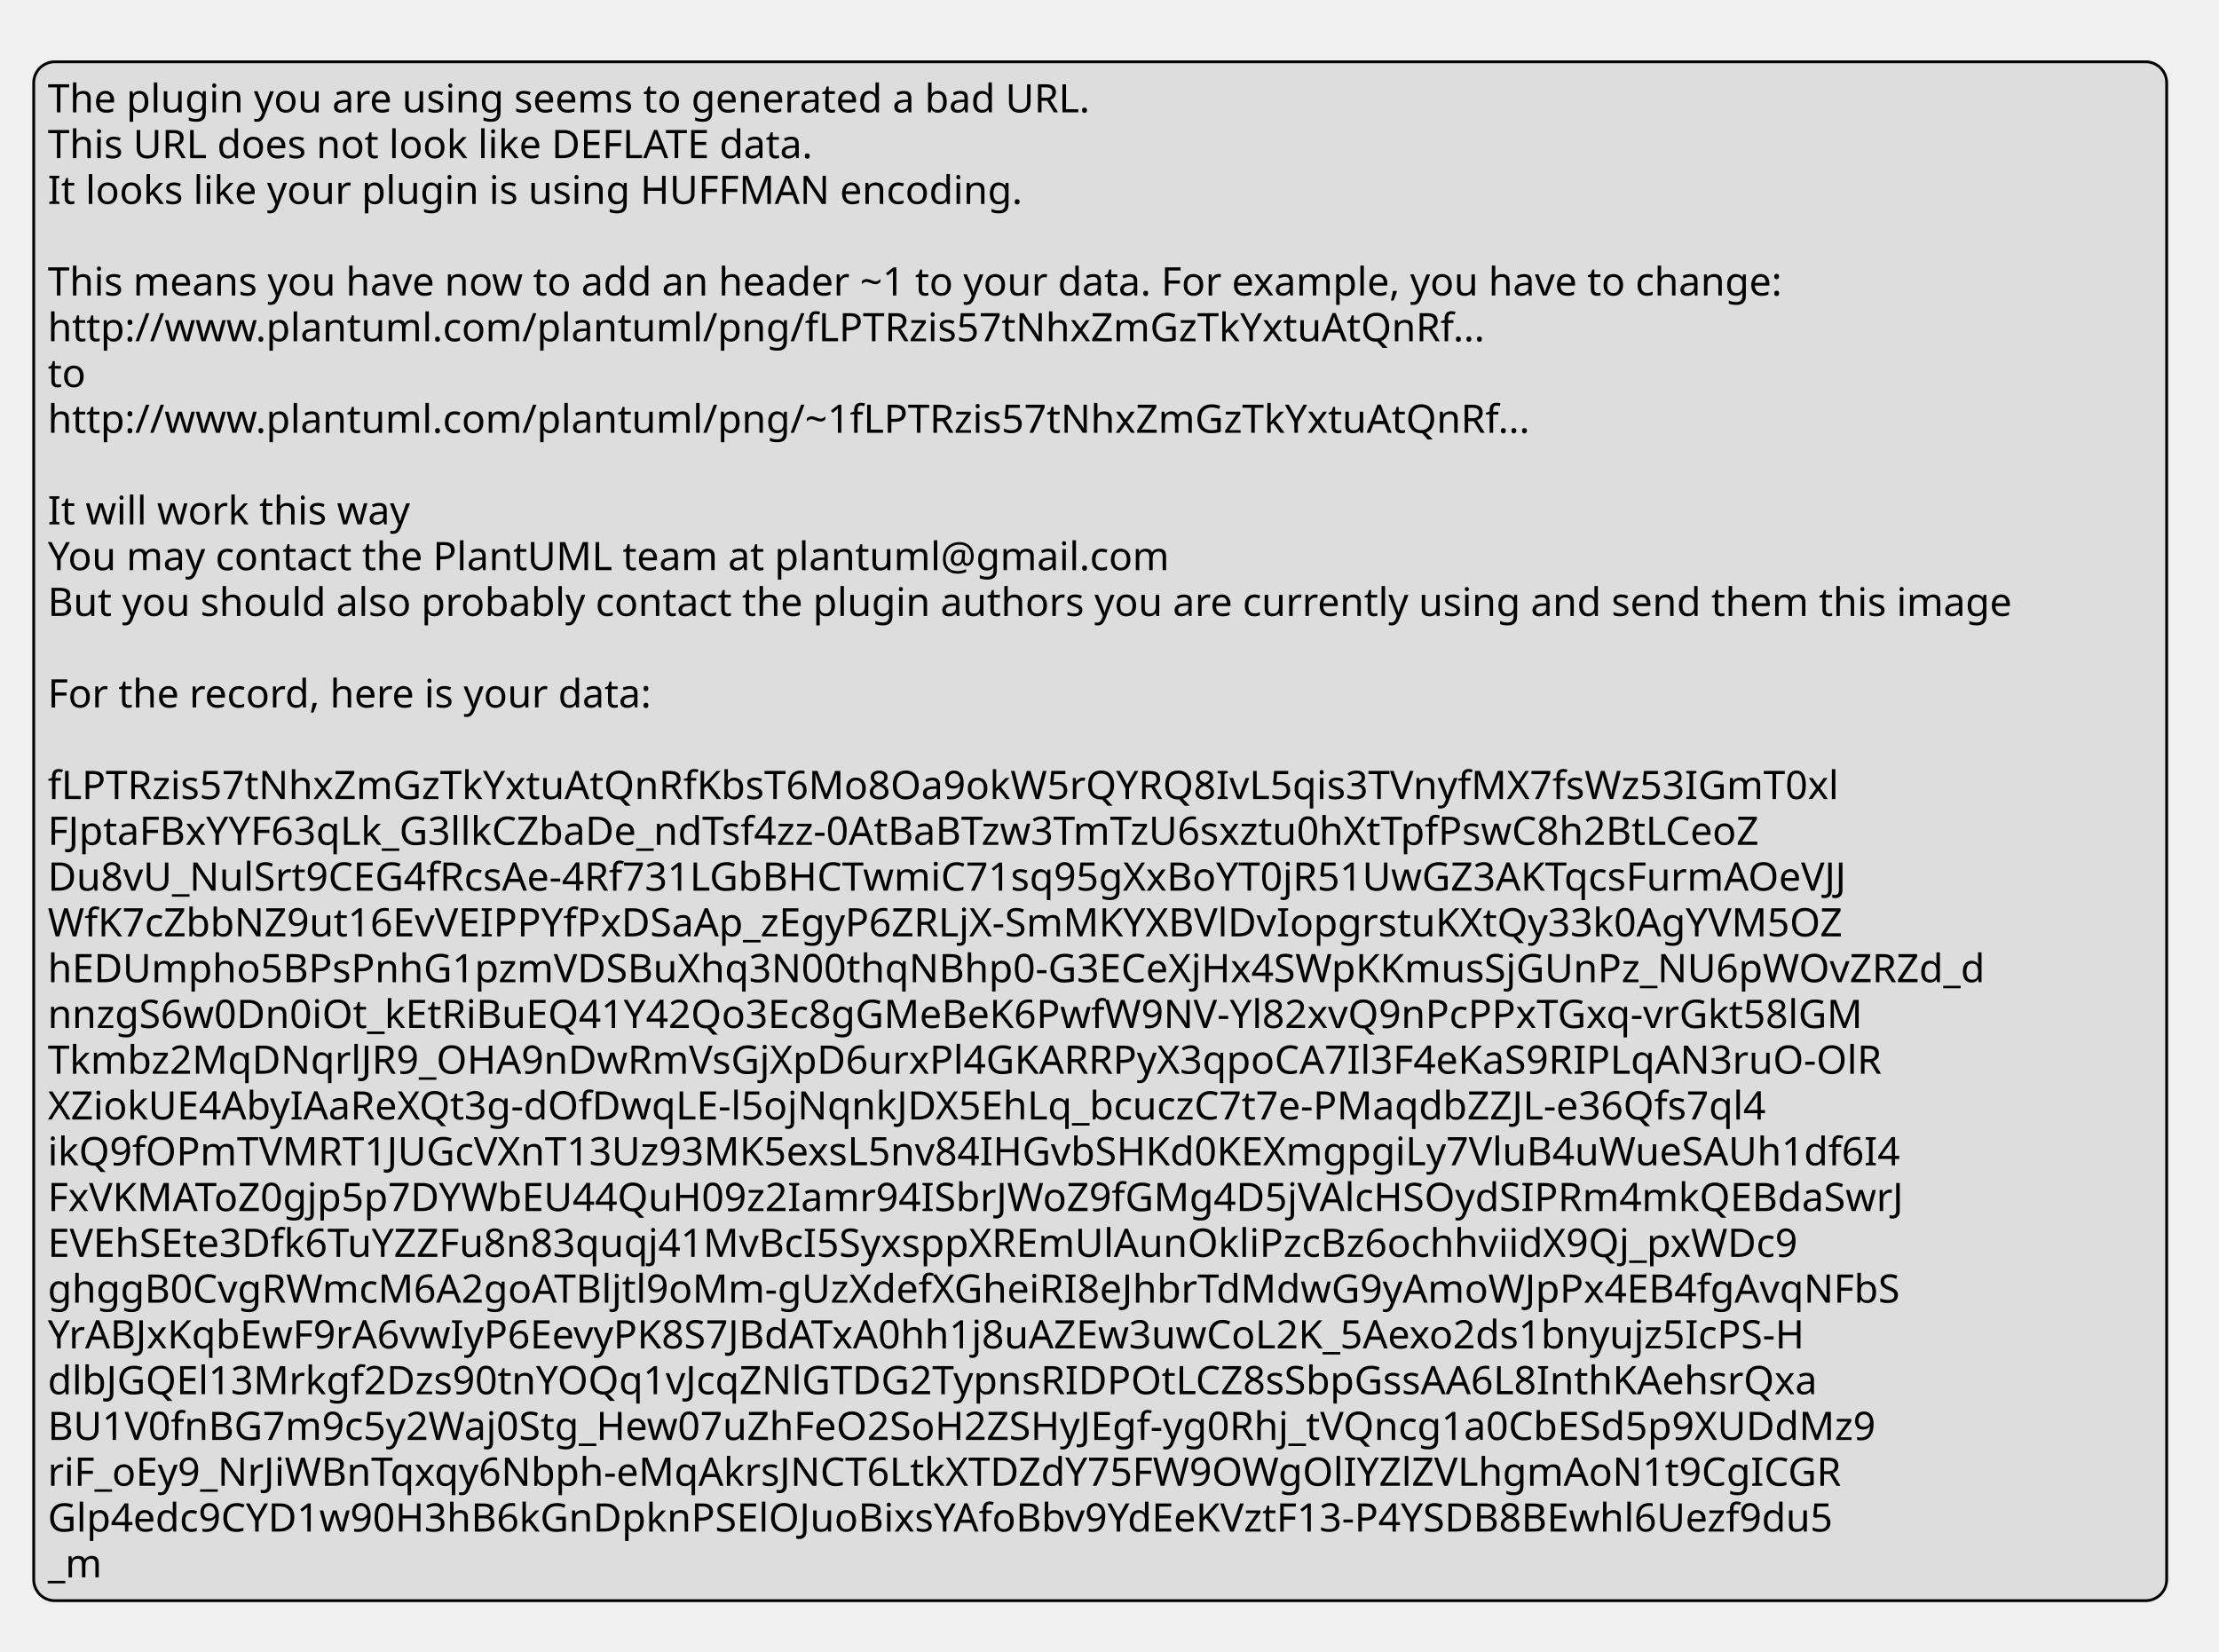
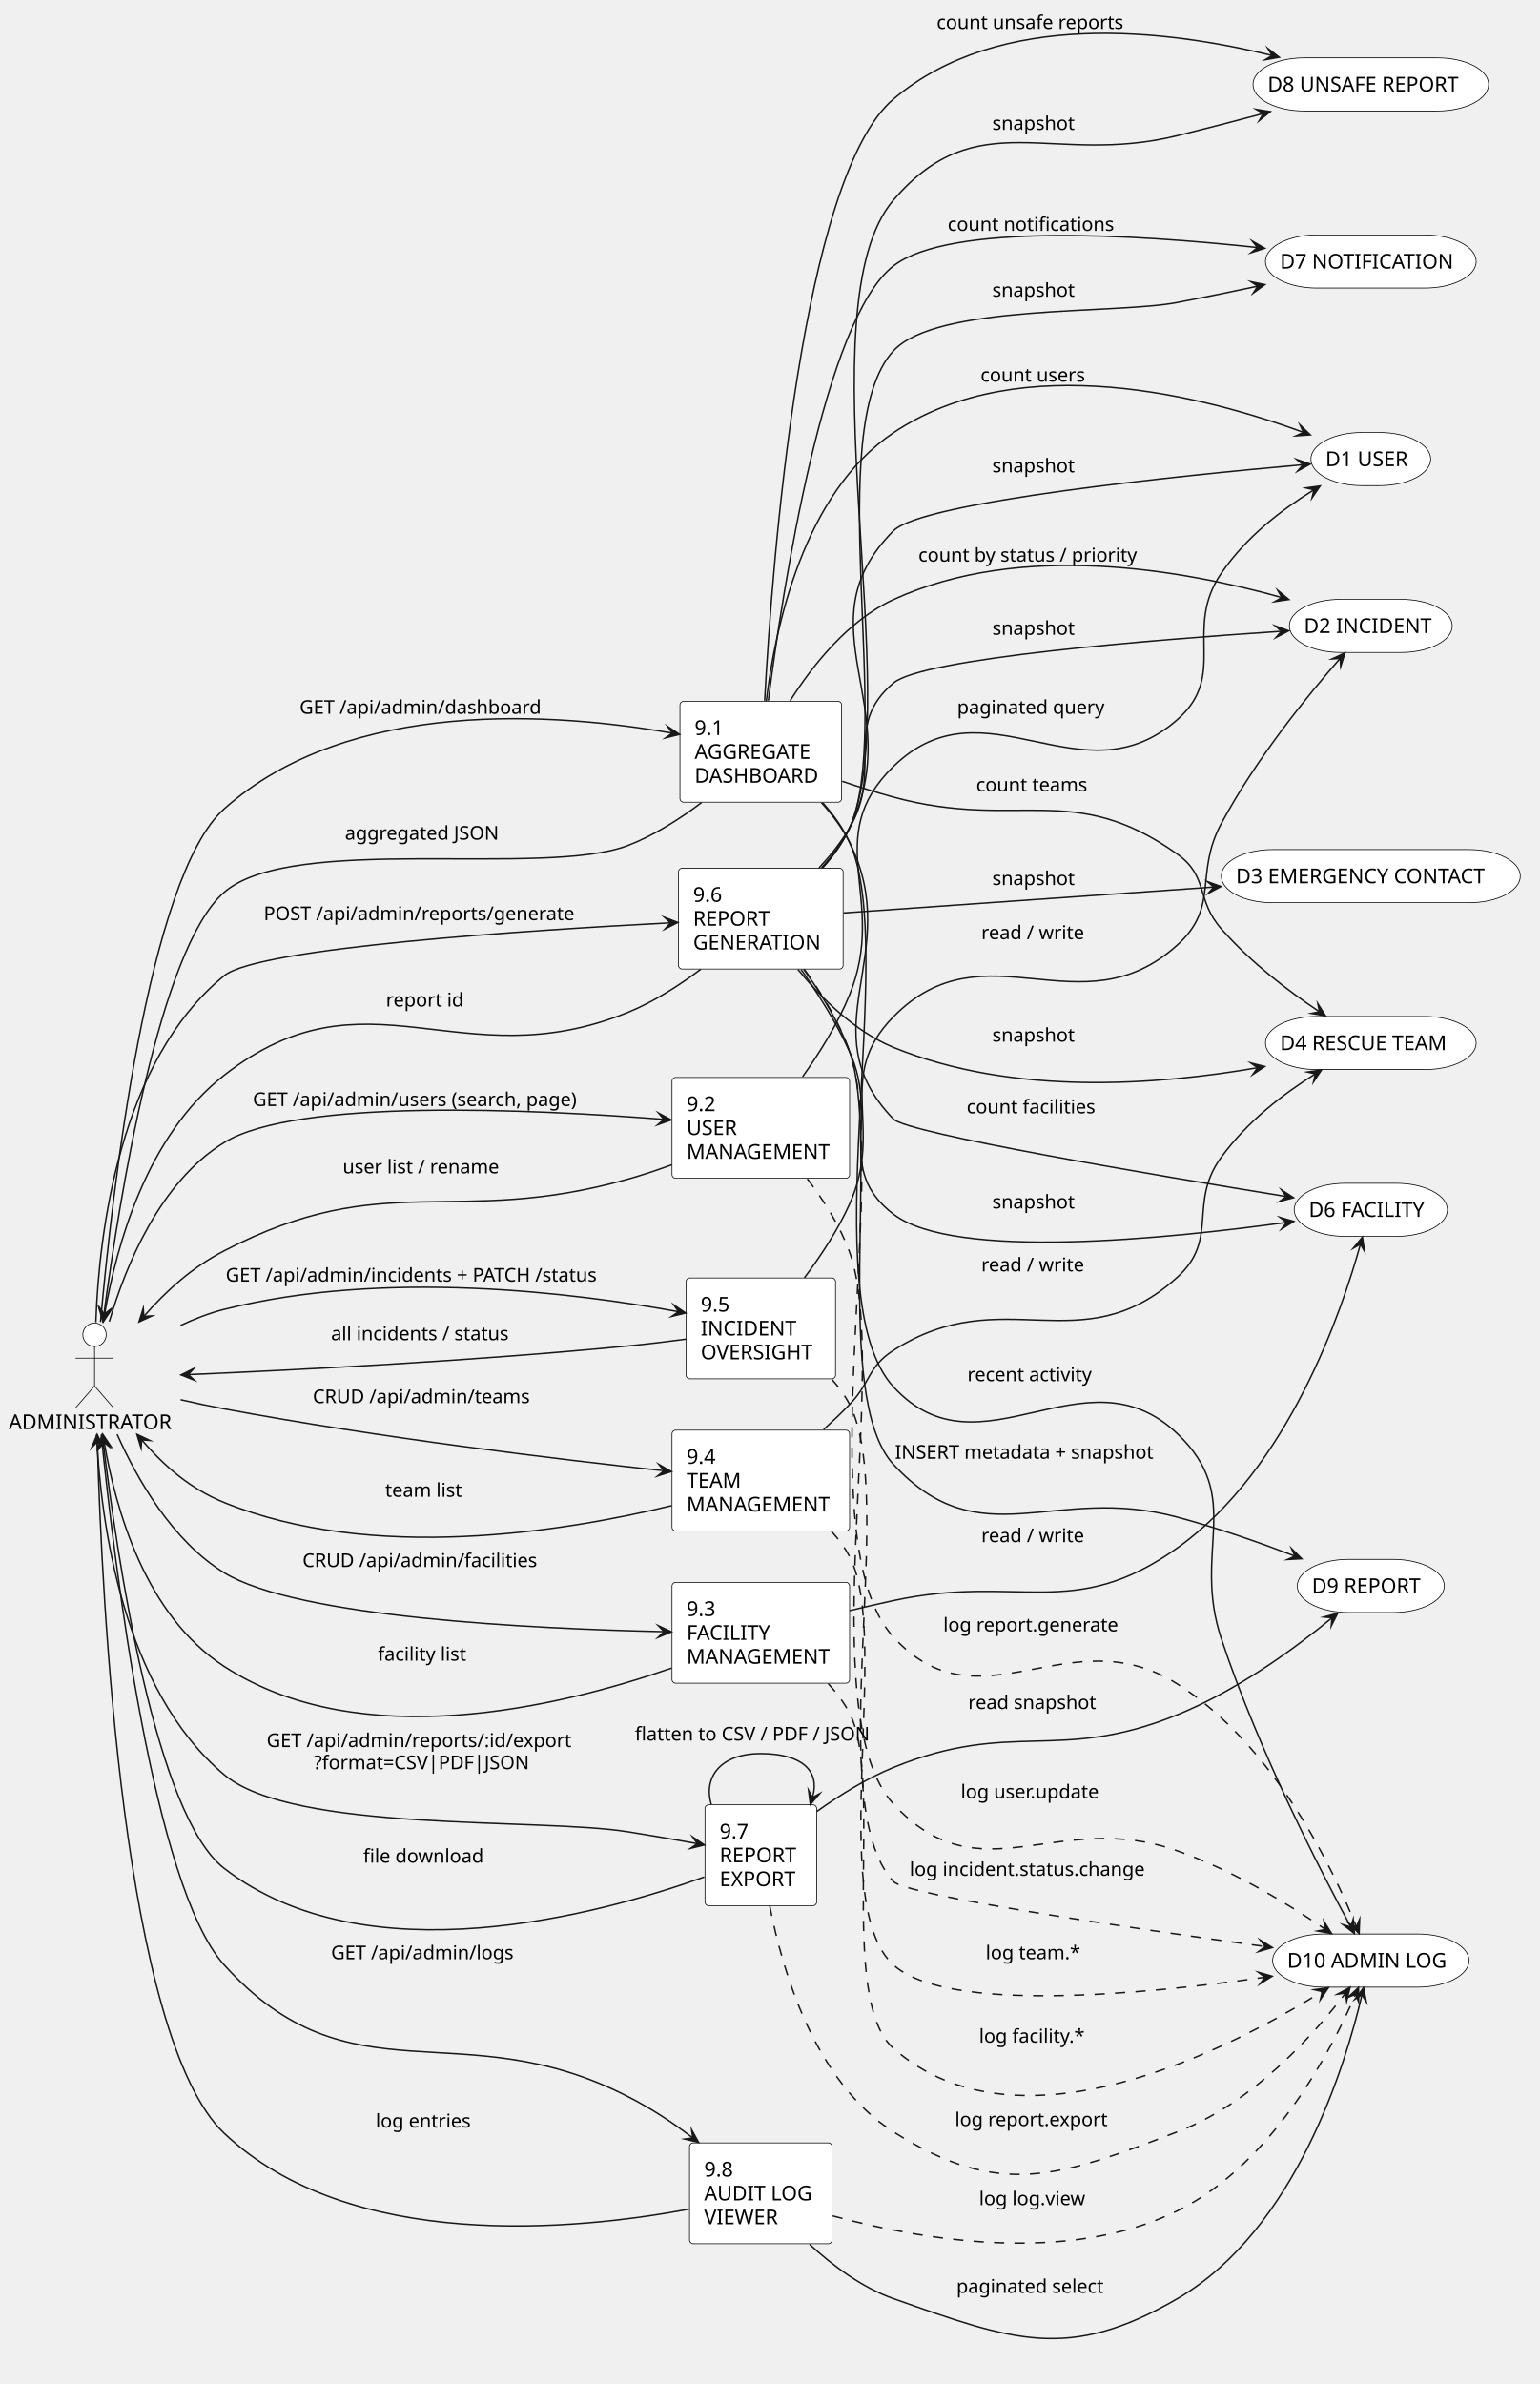
- <svg xmlns="http://www.w3.org/2000/svg" version="1.1" data-diagram-type="CLASS" style="width:790px;height:588px;background:#FFFFFF;" width="790px" height="588px" viewBox="0 0 790 588" zoomAndPan="magnify" preserveAspectRatio="none" contentStyleType="text/css">
+ <svg xmlns="http://www.w3.org/2000/svg" version="1.1" data-diagram-type="DESCRIPTION" style="width:1052px;height:1629px;background:#FFFFFF;" width="1052px" height="1629px" viewBox="0 0 1052 1629" zoomAndPan="magnify" preserveAspectRatio="none" contentStyleType="text/css">
  <defs />
  <g font-family="sans-serif" lengthAdjust="spacing">
-     <g class="legend" data-source-line="1">
-       <rect x="12" y="22" width="759.376" height="547.797" fill="#DDD" style="stroke:#000;stroke-width:1;" rx="7.5" ry="7.5" />
-       <text x="17" y="39.995" fill="#000" font-size="14" textLength="399.301">The plugin you are using seems to generated a bad URL.</text>
-       <text x="17" y="56.292" fill="#000" font-size="14" textLength="295.887">This URL does not look like DEFLATE data.</text>
-       <text x="17" y="72.589" fill="#000" font-size="14" textLength="367.664">It looks like your plugin is using HUFFMAN encoding.</text>
-       <text x="17" y="88.886" fill="#000" font-size="14"> </text>
-       <text x="17" y="105.183" fill="#000" font-size="14" textLength="671.706">This means you have now to add an header ~1 to your data. For example, you have to change:</text>
-       <text x="17" y="121.479" fill="#000" font-size="14" textLength="542.24">http://www.plantuml.com/plantuml/png/fLPTRzis57tNhxZmGzTkYxtuAtQnRf...</text>
-       <text x="17" y="137.776" fill="#000" font-size="14" textLength="14.055">to</text>
-       <text x="17" y="154.073" fill="#000" font-size="14" textLength="562.878">http://www.plantuml.com/plantuml/png/~1fLPTRzis57tNhxZmGzTkYxtuAtQnRf...</text>
-       <text x="17" y="170.37" fill="#000" font-size="14"> </text>
-       <text x="17" y="186.667" fill="#000" font-size="14" textLength="138.277">It will work this way</text>
-       <text x="17" y="202.964" fill="#000" font-size="14" textLength="428.148">You may contact the PlantUML team at plantuml@gmail.com</text>
-       <text x="17" y="219.261" fill="#000" font-size="14" textLength="749.376">But you should also probably contact the plugin authors you are currently using and send them this image</text>
-       <text x="17" y="235.558" fill="#000" font-size="14"> </text>
-       <text x="17" y="251.854" fill="#000" font-size="14" textLength="232.545">For the record, here is your data:</text>
-       <text x="17" y="268.151" fill="#000" font-size="14"> </text>
-       <text x="17" y="284.448" fill="#000" font-size="14" textLength="681.468">fLPTRzis57tNhxZmGzTkYxtuAtQnRfKbsT6Mo8Oa9okW5rQYRQ8IvL5qis3TVnyfMX7fsWz53IGmT0xl</text>
-       <text x="17" y="300.745" fill="#000" font-size="14" textLength="662.771">FJptaFBxYYF63qLk_G3llkCZbaDe_ndTsf4zz-0AtBaBTzw3TmTzU6sxztu0hXtTpfPswC8h2BtLCeoZ</text>
-       <text x="17" y="317.042" fill="#000" font-size="14" textLength="692.446">Du8vU_NulSrt9CEG4fRcsAe-4Rf731LGbBHCTwmiC71sq95gXxBoYT0jR51UwGZ3AKTqcsFurmAOeVJJ</text>
-       <text x="17" y="333.339" fill="#000" font-size="14" textLength="688.447">WfK7cZbbNZ9ut16EvVEIPPYfPxDSaAp_zEgyP6ZRLjX-SmMKYXBVlDvIopgrstuKXtQy33k0AgYVM5OZ</text>
-       <text x="17" y="349.636" fill="#000" font-size="14" textLength="734.938">hEDUmpho5BPsPnhG1pzmVDSBuXhq3N00thqNBhp0-G3ECeXjHx4SWpKKmusSjGUnPz_NU6pWOvZRZd_d</text>
-       <text x="17" y="365.933" fill="#000" font-size="14" textLength="691.701">nnzgS6w0Dn0iOt_kEtRiBuEQ41Y42Qo3Ec8gGMeBeK6PwfW9NV-Yl82xvQ9nPcPPxTGxq-vrGkt58lGM</text>
-       <text x="17" y="382.229" fill="#000" font-size="14" textLength="694.6">Tkmbz2MqDNqrlJR9_OHA9nDwRmVsGjXpD6urxPl4GKARRPyX3qpoCA7Il3F4eKaS9RIPLqAN3ruO-OlR</text>
-       <text x="17" y="398.526" fill="#000" font-size="14" textLength="657.549">XZiokUE4AbyIAaReXQt3g-dOfDwqLE-l5ojNqnkJDX5EhLq_bcuczC7t7e-PMaqdbZZJL-e36Qfs7ql4</text>
-       <text x="17" y="414.823" fill="#000" font-size="14" textLength="705.291">ikQ9fOPmTVMRT1JUGcVXnT13Uz93MK5exsL5nv84IHGvbSHKd0KEXmgpgiLy7VluB4uWueSAUh1df6I4</text>
-       <text x="17" y="431.12" fill="#000" font-size="14" textLength="707.007">FxVKMAToZ0gjp5p7DYWbEU44QuH09z2Iamr94ISbrJWoZ9fGMg4D5jVAlcHSOydSIPRm4mkQEBdaSwrJ</text>
-       <text x="17" y="447.417" fill="#000" font-size="14" textLength="674.146">EVEhSEte3Dfk6TuYZZFu8n83quqj41MvBcI5SyxsppXREmUlAunOkliPzcBz6ochhviidX9Qj_pxWDc9</text>
-       <text x="17" y="463.714" fill="#000" font-size="14" textLength="701.682">ghggB0CvgRWmcM6A2goATBljtl9oMm-gUzXdefXGheiRI8eJhbrTdMdwG9yAmoWJpPx4EB4fgAvqNFbS</text>
-       <text x="17" y="480.011" fill="#000" font-size="14" textLength="675.712">YrABJxKqbEwF9rA6vwIyP6EevyPK8S7JBdATxA0hh1j8uAZEw3uwCoL2K_5Aexo2ds1bnyujz5IcPS-H</text>
-       <text x="17" y="496.308" fill="#000" font-size="14" textLength="672">dlbJGQEl13Mrkgf2Dzs90tnYOQq1vJcqZNlGTDG2TypnsRIDPOtLCZ8sSbpGssAA6L8InthKAehsrQxa</text>
-       <text x="17" y="512.604" fill="#000" font-size="14" textLength="703.91">BU1V0fnBG7m9c5y2Waj0Stg_Hew07uZhFeO2SoH2ZSHyJEgf-yg0Rhj_tVQncg1a0CbESd5p9XUDdMz9</text>
-       <text x="17" y="528.901" fill="#000" font-size="14" textLength="683.204">riF_oEy9_NrJiWBnTqxqy6Nbph-eMqAkrsJNCT6LtkXTDZdY75FW9OWgOlIYZlZVLhgmAoN1t9CgICGR</text>
-       <text x="17" y="545.198" fill="#000" font-size="14" textLength="684.018">Glp4edc9CYD1w90H3hB6kGnDpknPSElOJuoBixsYAfoBbv9YdEeKVztF13-P4YSDB8BEwhl6Uezf9du5</text>
-       <text x="17" y="561.495" fill="#000" font-size="14" textLength="20.638">_m</text>
+     <g class="entity" data-qualified-name="ADMIN" id="ent0001" data-source-line="21">
+       <ellipse cx="64.604" cy="912.04" rx="8" ry="8" fill="#FFF" style="stroke:#000;stroke-width:0.5;" />
+       <path d="M64.604,920.04 L64.604,947.04 M51.604,928.04 L77.604,928.04 M64.604,947.04 L51.604,962.04 M64.604,947.04 L77.604,962.04" style="stroke:#000;stroke-width:0.5;" fill="none" />
+       <text x="6" y="976.535" fill="#000" font-size="14" textLength="117.209">ADMINISTRATOR</text>
+     </g>
+     <g class="entity" data-qualified-name="UDB" id="ent0002" data-source-line="23">
+       <rect x="895.79" y="295.54" width="81.845" height="36.297" fill="#FFF" style="stroke:#000;stroke-width:0.5;" rx="35" ry="35" />
+       <text x="905.79" y="318.535" fill="#000" font-size="14" textLength="61.845">D1 USER</text>
+     </g>
+     <g class="entity" data-qualified-name="IDB" id="ent0003" data-source-line="24">
+       <rect x="881.06" y="409.54" width="111.294" height="36.297" fill="#FFF" style="stroke:#000;stroke-width:0.5;" rx="35" ry="35" />
+       <text x="891.06" y="432.535" fill="#000" font-size="14" textLength="91.294">D2 INCIDENT</text>
+     </g>
+     <g class="entity" data-qualified-name="CDB" id="ent0004" data-source-line="25">
+       <rect x="834.56" y="580.54" width="204.304" height="36.297" fill="#FFF" style="stroke:#000;stroke-width:0.5;" rx="35" ry="35" />
+       <text x="844.56" y="603.535" fill="#000" font-size="14" textLength="184.304">D3 EMERGENCY CONTACT</text>
+     </g>
+     <g class="entity" data-qualified-name="TDB" id="ent0005" data-source-line="26">
+       <rect x="864.73" y="694.54" width="143.97" height="36.297" fill="#FFF" style="stroke:#000;stroke-width:0.5;" rx="35" ry="35" />
+       <text x="874.73" y="717.535" fill="#000" font-size="14" textLength="123.97">D4 RESCUE TEAM</text>
+     </g>
+     <g class="entity" data-qualified-name="FDB" id="ent0006" data-source-line="27">
+       <rect x="884.36" y="808.54" width="104.704" height="36.297" fill="#FFF" style="stroke:#000;stroke-width:0.5;" rx="35" ry="35" />
+       <text x="894.36" y="831.535" fill="#000" font-size="14" textLength="84.704">D6 FACILITY</text>
+     </g>
+     <g class="entity" data-qualified-name="NDB" id="ent0007" data-source-line="28">
+       <rect x="864.7" y="160.54" width="144.018" height="36.297" fill="#FFF" style="stroke:#000;stroke-width:0.5;" rx="35" ry="35" />
+       <text x="874.7" y="183.535" fill="#000" font-size="14" textLength="124.018">D7 NOTIFICATION</text>
+     </g>
+     <g class="entity" data-qualified-name="URDB" id="ent0008" data-source-line="29">
+       <rect x="856.22" y="39.54" width="160.984" height="36.297" fill="#FFF" style="stroke:#000;stroke-width:0.5;" rx="35" ry="35" />
+       <text x="866.22" y="62.535" fill="#000" font-size="14" textLength="140.984">D8 UNSAFE REPORT</text>
+     </g>
+     <g class="entity" data-qualified-name="RDB" id="ent0009" data-source-line="30">
+       <rect x="886.48" y="1065.54" width="100.452" height="36.297" fill="#FFF" style="stroke:#000;stroke-width:0.5;" rx="35" ry="35" />
+       <text x="896.48" y="1088.535" fill="#000" font-size="14" textLength="80.452">D9 REPORT</text>
+     </g>
+     <g class="entity" data-qualified-name="ADMB" id="ent0010" data-source-line="31">
+       <rect x="869.61" y="1321.54" width="134.201" height="36.297" fill="#FFF" style="stroke:#000;stroke-width:0.5;" rx="35" ry="35" />
+       <text x="879.61" y="1344.535" fill="#000" font-size="14" textLength="114.201">D10 ADMIN LOG</text>
+     </g>
+     <g class="entity" data-qualified-name="P91" id="ent0011" data-source-line="33">
+       <rect x="464.64" y="479.25" width="110.48" height="68.891" fill="#FFF" style="stroke:#000;stroke-width:0.5;" rx="2.5" ry="2.5" />
+       <text x="474.64" y="502.245" fill="#000" font-size="14" textLength="22.265">9.1</text>
+       <text x="474.64" y="518.542" fill="#000" font-size="14" textLength="87.671">AGGREGATE</text>
+       <text x="474.64" y="534.839" fill="#000" font-size="14" textLength="90.48">DASHBOARD</text>
+     </g>
+     <g class="entity" data-qualified-name="P92" id="ent0012" data-source-line="34">
+       <rect x="459.21" y="736.25" width="121.35" height="68.891" fill="#FFF" style="stroke:#000;stroke-width:0.5;" rx="2.5" ry="2.5" />
+       <text x="469.21" y="759.245" fill="#000" font-size="14" textLength="22.265">9.2</text>
+       <text x="469.21" y="775.542" fill="#000" font-size="14" textLength="37.707">USER</text>
+       <text x="469.21" y="791.839" fill="#000" font-size="14" textLength="101.35">MANAGEMENT</text>
+     </g>
+     <g class="entity" data-qualified-name="P93" id="ent0013" data-source-line="35">
+       <rect x="459.21" y="1081.25" width="121.35" height="68.891" fill="#FFF" style="stroke:#000;stroke-width:0.5;" rx="2.5" ry="2.5" />
+       <text x="469.21" y="1104.245" fill="#000" font-size="14" textLength="22.265">9.3</text>
+       <text x="469.21" y="1120.542" fill="#000" font-size="14" textLength="60.566">FACILITY</text>
+       <text x="469.21" y="1136.839" fill="#000" font-size="14" textLength="101.35">MANAGEMENT</text>
+     </g>
+     <g class="entity" data-qualified-name="P94" id="ent0014" data-source-line="36">
+       <rect x="459.21" y="977.25" width="121.35" height="68.891" fill="#FFF" style="stroke:#000;stroke-width:0.5;" rx="2.5" ry="2.5" />
+       <text x="469.21" y="1000.245" fill="#000" font-size="14" textLength="22.265">9.4</text>
+       <text x="469.21" y="1016.542" fill="#000" font-size="14" textLength="39.054">TEAM</text>
+       <text x="469.21" y="1032.839" fill="#000" font-size="14" textLength="101.35">MANAGEMENT</text>
+     </g>
+     <g class="entity" data-qualified-name="P95" id="ent0015" data-source-line="37">
+       <rect x="468.83" y="873.25" width="102.113" height="68.891" fill="#FFF" style="stroke:#000;stroke-width:0.5;" rx="2.5" ry="2.5" />
+       <text x="478.83" y="896.245" fill="#000" font-size="14" textLength="22.265">9.5</text>
+       <text x="478.83" y="912.542" fill="#000" font-size="14" textLength="67.156">INCIDENT</text>
+       <text x="478.83" y="928.839" fill="#000" font-size="14" textLength="82.113">OVERSIGHT</text>
+     </g>
+     <g class="entity" data-qualified-name="P96" id="ent0016" data-source-line="38">
+       <rect x="463.64" y="593.25" width="112.49" height="68.891" fill="#FFF" style="stroke:#000;stroke-width:0.5;" rx="2.5" ry="2.5" />
+       <text x="473.64" y="616.245" fill="#000" font-size="14" textLength="22.265">9.6</text>
+       <text x="473.64" y="632.542" fill="#000" font-size="14" textLength="56.314">REPORT</text>
+       <text x="473.64" y="648.839" fill="#000" font-size="14" textLength="92.49">GENERATION</text>
+     </g>
+     <g class="entity" data-qualified-name="P97" id="ent0017" data-source-line="39">
+       <rect x="481.73" y="1233.25" width="76.314" height="68.891" fill="#FFF" style="stroke:#000;stroke-width:0.5;" rx="2.5" ry="2.5" />
+       <text x="491.73" y="1256.245" fill="#000" font-size="14" textLength="22.265">9.7</text>
+       <text x="491.73" y="1272.542" fill="#000" font-size="14" textLength="56.314">REPORT</text>
+       <text x="491.73" y="1288.839" fill="#000" font-size="14" textLength="56.178">EXPORT</text>
+     </g>
+     <g class="entity" data-qualified-name="P98" id="ent0018" data-source-line="40">
+       <rect x="471.18" y="1464.25" width="97.403" height="68.891" fill="#FFF" style="stroke:#000;stroke-width:0.5;" rx="2.5" ry="2.5" />
+       <text x="481.18" y="1487.245" fill="#000" font-size="14" textLength="22.265">9.8</text>
+       <text x="481.18" y="1503.542" fill="#000" font-size="14" textLength="77.403">AUDIT LOG</text>
+       <text x="481.18" y="1519.839" fill="#000" font-size="14" textLength="54.968">VIEWER</text>
+     </g>
+     <g class="link" data-entity-1="ent0001" data-entity-2="ent0011" id="lnk19" data-source-line="43" data-link-type="dependency">
+       <path d="M68.69,903.28 C76.64,814.51 101,599.2 153.21,552.69 C239.14,476.14 380.424,487.192 459.424,500.952" style="stroke:#181818;stroke-width:1;" fill="none" id="ADMIN-to-P91" />
+       <polygon points="464.35,501.81,456.17,496.325,459.424,500.952,454.797,504.206,464.35,501.81" fill="#181818" style="stroke:#181818;stroke-width:1;stroke-linejoin:miter;stroke-miterlimit:10;" />
+       <text x="204.71" y="487.757" fill="#000" font-size="13" textLength="173.063">GET /api/admin/dashboard</text>
+     </g>
+     <g class="link" data-entity-1="ent0001" data-entity-2="ent0011" id="lnk27" data-source-line="51" data-link-type="dependency">
+       <path d="M71.01,898.084 C81.54,819.064 108.84,648.15 153.21,609.69 C199.87,569.25 371.59,599.88 429.21,577.69 C447.06,570.82 464.65,559.55 479.45,548.37" style="stroke:#181818;stroke-width:1;" fill="none" id="ADMIN-backto-P91" />
+       <polygon points="70.35,903.04,75.504,894.647,71.01,898.084,67.574,893.591,70.35,903.04" fill="#181818" style="stroke:#181818;stroke-width:1;stroke-linejoin:miter;stroke-miterlimit:10;" />
+       <text x="235.71" y="573.757" fill="#000" font-size="13" textLength="111.554">aggregated JSON</text>
+     </g>
+     <g class="link" data-entity-1="ent0011" data-entity-2="ent0002" id="lnk20" data-source-line="44" data-link-type="dependency">
+       <path d="M523.62,479.14 C529.67,428.82 549.02,336.92 610.56,295.69 C697.81,237.24 824.935,271.372 890.705,295.442" style="stroke:#181818;stroke-width:1;" fill="none" id="P91-to-UDB" />
+       <polygon points="895.4,297.16,888.323,290.311,890.705,295.442,885.573,297.823,895.4,297.16" fill="#181818" style="stroke:#181818;stroke-width:1;stroke-linejoin:miter;stroke-miterlimit:10;" />
+       <text x="670.06" y="260.757" fill="#000" font-size="13" textLength="75.937">count users</text>
+     </g>
+     <g class="link" data-entity-1="ent0011" data-entity-2="ent0003" id="lnk21" data-source-line="45" data-link-type="dependency">
+       <path d="M539.92,478.83 C555.39,454.46 579.67,423.84 610.56,409.69 C698.32,369.48 808.844,389.575 875.934,408.315" style="stroke:#181818;stroke-width:1;" fill="none" id="P91-to-IDB" />
+       <polygon points="880.75,409.66,873.158,403.386,875.934,408.315,871.006,411.091,880.75,409.66" fill="#181818" style="stroke:#181818;stroke-width:1;stroke-linejoin:miter;stroke-miterlimit:10;" />
+       <text x="627.56" y="383.757" fill="#000" font-size="13" textLength="160.386">count by status / priority</text>
+     </g>
+     <g class="link" data-entity-1="ent0011" data-entity-2="ent0005" id="lnk22" data-source-line="46" data-link-type="dependency">
+       <path d="M575.53,533.89 C587.01,537.76 599.11,541.58 610.56,544.69 C695.42,567.78 732.92,532.68 804.56,583.69 C825.98,598.94 817.16,614.97 834.56,634.69 C855.39,658.31 880.071,676.944 901.631,691.334" style="stroke:#181818;stroke-width:1;" fill="none" id="P91-to-TDB" />
+       <polygon points="905.79,694.11,900.525,685.787,901.631,691.334,896.084,692.441,905.79,694.11" fill="#181818" style="stroke:#181818;stroke-width:1;stroke-linejoin:miter;stroke-miterlimit:10;" />
+       <text x="667.06" y="540.757" fill="#000" font-size="13" textLength="81.307">count teams</text>
+     </g>
+     <g class="link" data-entity-1="ent0011" data-entity-2="ent0006" id="lnk23" data-source-line="47" data-link-type="dependency">
+       <path d="M561.32,548.47 C568.76,556.69 575.7,565.93 580.56,575.69 C618.46,651.83 551.36,703.63 610.56,764.69 C620.06,774.49 789.625,803.099 878.975,817.609" style="stroke:#181818;stroke-width:1;" fill="none" id="P91-to-FDB" />
+       <polygon points="883.91,818.41,875.668,813.019,878.975,817.609,874.385,820.916,883.91,818.41" fill="#181818" style="stroke:#181818;stroke-width:1;stroke-linejoin:miter;stroke-miterlimit:10;" />
+       <text x="660.56" y="760.757" fill="#000" font-size="13" textLength="94.815">count facilities</text>
+     </g>
+     <g class="link" data-entity-1="ent0011" data-entity-2="ent0007" id="lnk24" data-source-line="48" data-link-type="dependency">
+       <path d="M525.02,478.81 C535.02,401.22 563.21,218.3 610.56,181.69 C648.69,152.21 775.638,160.189 859.268,169.129" style="stroke:#181818;stroke-width:1;" fill="none" id="P91-to-NDB" />
+       <polygon points="864.24,169.66,855.716,164.726,859.268,169.129,854.866,172.681,864.24,169.66" fill="#181818" style="stroke:#181818;stroke-width:1;stroke-linejoin:miter;stroke-miterlimit:10;" />
+       <text x="647.56" y="157.757" fill="#000" font-size="13" textLength="120.688">count notifications</text>
+     </g>
+     <g class="link" data-entity-1="ent0011" data-entity-2="ent0008" id="lnk25" data-source-line="49" data-link-type="dependency">
+       <path d="M522.5,478.81 C527.74,383.26 547.67,120.83 610.56,67.69 C683.57,6 797.303,20.323 869.303,37.923" style="stroke:#181818;stroke-width:1;" fill="none" id="P91-to-URDB" />
+       <polygon points="874.16,39.11,866.367,33.087,869.303,37.923,864.468,40.859,874.16,39.11" fill="#181818" style="stroke:#181818;stroke-width:1;stroke-linejoin:miter;stroke-miterlimit:10;" />
+       <text x="640.06" y="19.757" fill="#000" font-size="13" textLength="135.497">count unsafe reports</text>
+     </g>
+     <g class="link" data-entity-1="ent0011" data-entity-2="ent0010" id="lnk26" data-source-line="50" data-link-type="dependency">
+       <path d="M562.2,548.54 C569.49,556.69 576.14,565.88 580.56,575.69 C614.63,651.3 554.4,886.66 610.56,947.69 C669.73,1011.99 741.31,919.39 804.56,979.69 C850.61,1023.6 814.48,1059.31 834.56,1119.69 C860.36,1197.28 902.959,1279.563 923.089,1316.733" style="stroke:#181818;stroke-width:1;" fill="none" id="P91-to-ADMB" />
+       <polygon points="925.47,1321.13,924.701,1311.311,923.089,1316.733,917.667,1315.121,925.47,1321.13" fill="#181818" style="stroke:#181818;stroke-width:1;stroke-linejoin:miter;stroke-miterlimit:10;" />
+       <text x="661.06" y="943.757" fill="#000" font-size="13" textLength="93.875">recent activity</text>
+     </g>
+     <g class="link" data-entity-1="ent0001" data-entity-2="ent0012" id="lnk28" data-source-line="54" data-link-type="dependency">
+       <path d="M74.69,903.05 C86,864.6 109.39,807.55 153.21,780.69 C202.75,750.32 363.335,757.874 453.735,764.874" style="stroke:#181818;stroke-width:1;" fill="none" id="ADMIN-to-P92" />
+       <polygon points="458.72,765.26,450.056,760.577,453.735,764.874,449.438,768.553,458.72,765.26" fill="#181818" style="stroke:#181818;stroke-width:1;stroke-linejoin:miter;stroke-miterlimit:10;" />
+       <text x="172.71" y="755.757" fill="#000" font-size="13" textLength="237.669">GET /api/admin/users (search, page)</text>
+     </g>
+     <g class="link" data-entity-1="ent0001" data-entity-2="ent0012" id="lnk30" data-source-line="56" data-link-type="dependency">
+       <path d="M98.265,899.508 C113.695,881.988 130.76,866.34 153.21,854.69 C263.78,797.29 309.27,839.39 429.21,805.69 C439.02,802.93 449.25,799.5 459.14,795.88" style="stroke:#181818;stroke-width:1;" fill="none" id="ADMIN-backto-P92" />
+       <polygon points="94.96,903.26,103.91,899.15,98.265,899.508,97.907,893.862,94.96,903.26" fill="#181818" style="stroke:#181818;stroke-width:1;stroke-linejoin:miter;stroke-miterlimit:10;" />
+       <text x="234.21" y="801.757" fill="#000" font-size="13" textLength="114.436">user list / rename</text>
+     </g>
+     <g class="link" data-entity-1="ent0012" data-entity-2="ent0002" id="lnk29" data-source-line="55" data-link-type="dependency">
+       <path d="M548.43,735.75 C559.97,719.52 572.54,699.48 580.56,679.69 C607.09,614.26 559.98,572.95 610.56,523.69 C673.16,462.72 738.94,549.41 804.56,491.69 C839.4,461.05 808.26,429.92 834.56,391.69 C851.91,366.48 875.688,348.411 897.858,334.691" style="stroke:#181818;stroke-width:1;" fill="none" id="P92-to-UDB" />
+       <polygon points="902.11,332.06,892.352,333.395,897.858,334.691,896.562,340.197,902.11,332.06" fill="#181818" style="stroke:#181818;stroke-width:1;stroke-linejoin:miter;stroke-miterlimit:10;" />
+       <text x="654.06" y="487.757" fill="#000" font-size="13" textLength="107.294">paginated query</text>
+     </g>
+     <g class="link" data-entity-1="ent0012" data-entity-2="ent0010" id="lnk31" data-source-line="57" data-link-type="dependency">
+       <path d="M551.67,805.52 C562.74,820.05 574.08,837.71 580.56,855.69 C609.04,934.76 553.68,1170.82 610.56,1232.69 C669.7,1297.03 722.22,1235.43 804.56,1264.69 C843.61,1278.57 880.274,1301.08 905.794,1318.42" style="stroke:#181818;stroke-width:1;stroke-dasharray:7,7;" fill="none" id="P92-to-ADMB" />
+       <polygon points="909.93,1321.23,904.734,1312.863,905.794,1318.42,900.238,1319.48,909.93,1321.23" fill="#181818" style="stroke:#181818;stroke-width:1;stroke-linejoin:miter;stroke-miterlimit:10;" />
+       <text x="656.56" y="1228.757" fill="#000" font-size="13" textLength="102.242">log user.update</text>
+     </g>
+     <g class="link" data-entity-1="ent0001" data-entity-2="ent0013" id="lnk32" data-source-line="59" data-link-type="dependency">
+       <path d="M80.04,980.07 C93.85,1011.08 117.85,1053.01 153.21,1074.69 C203.04,1105.24 363.491,1112.961 453.791,1114.931" style="stroke:#181818;stroke-width:1;" fill="none" id="ADMIN-to-P93" />
+       <polygon points="458.79,1115.04,449.879,1110.845,453.791,1114.931,449.705,1118.843,458.79,1115.04" fill="#181818" style="stroke:#181818;stroke-width:1;stroke-linejoin:miter;stroke-miterlimit:10;" />
+       <text x="206.71" y="1070.757" fill="#000" font-size="13" textLength="169.476">CRUD /api/admin/facilities</text>
+     </g>
+     <g class="link" data-entity-1="ent0001" data-entity-2="ent0013" id="lnk34" data-source-line="61" data-link-type="dependency">
+       <path d="M71.111,984.999 C79.071,1031.669 99.22,1103.61 153.21,1138.69 C246.02,1198.99 381.6,1166.7 458.93,1139.82" style="stroke:#181818;stroke-width:1;" fill="none" id="ADMIN-backto-P93" />
+       <polygon points="70.27,980.07,67.84,989.614,71.111,984.999,75.726,988.269,70.27,980.07" fill="#181818" style="stroke:#181818;stroke-width:1;stroke-linejoin:miter;stroke-miterlimit:10;" />
+       <text x="258.21" y="1134.757" fill="#000" font-size="13" textLength="66.542">facility list</text>
+     </g>
+     <g class="link" data-entity-1="ent0013" data-entity-2="ent0006" id="lnk33" data-source-line="60" data-link-type="dependency">
+       <path d="M580.59,1100.54 C590.57,1098.15 600.84,1095.78 610.56,1093.69 C696.29,1075.24 733.13,1108.57 804.56,1057.69 C880.81,1003.38 917.264,894.768 929.644,850.128" style="stroke:#181818;stroke-width:1;" fill="none" id="P93-to-FDB" />
+       <polygon points="930.98,845.31,924.72,852.914,929.644,850.128,932.429,855.052,930.98,845.31" fill="#181818" style="stroke:#181818;stroke-width:1;stroke-linejoin:miter;stroke-miterlimit:10;" />
+       <text x="670.56" y="1053.757" fill="#000" font-size="13" textLength="74.89">read / write</text>
+     </g>
+     <g class="link" data-entity-1="ent0013" data-entity-2="ent0010" id="lnk35" data-source-line="62" data-link-type="dependency">
+       <path d="M566.01,1150.48 C571.68,1156.65 576.8,1163.44 580.56,1170.69 C604.18,1216.26 571.98,1365.84 610.56,1399.69 C696.63,1475.23 841.773,1399.229 903.523,1360.849" style="stroke:#181818;stroke-width:1;stroke-dasharray:7,7;" fill="none" id="P93-to-ADMB" />
+       <polygon points="907.77,1358.21,898.015,1359.564,903.523,1360.849,902.238,1366.358,907.77,1358.21" fill="#181818" style="stroke:#181818;stroke-width:1;stroke-linejoin:miter;stroke-miterlimit:10;" />
+       <text x="669.06" y="1395.757" fill="#000" font-size="13" textLength="77.898">log facility.*</text>
+     </g>
+     <g class="link" data-entity-1="ent0001" data-entity-2="ent0014" id="lnk36" data-source-line="64" data-link-type="dependency">
+       <path d="M123.39,956.42 C133.3,958.7 143.52,960.89 153.21,962.69 C260.1,982.61 381.039,997.121 453.759,1005.001" style="stroke:#181818;stroke-width:1;" fill="none" id="ADMIN-to-P94" />
+       <polygon points="458.73,1005.54,450.213,1000.594,453.759,1005.001,449.351,1008.547,458.73,1005.54" fill="#181818" style="stroke:#181818;stroke-width:1;stroke-linejoin:miter;stroke-miterlimit:10;" />
+       <text x="213.71" y="958.757" fill="#000" font-size="13" textLength="155.968">CRUD /api/admin/teams</text>
+     </g>
+     <g class="link" data-entity-1="ent0001" data-entity-2="ent0014" id="lnk39" data-source-line="67" data-link-type="dependency">
+       <path d="M96.82,983.863 C112.19,1001.643 129.64,1017.14 153.21,1026.69 C254.34,1067.69 384.37,1046.93 459,1028.82" style="stroke:#181818;stroke-width:1;" fill="none" id="ADMIN-backto-P94" />
+       <polygon points="93.55,980.08,96.41,989.505,96.82,983.863,102.462,984.273,93.55,980.08" fill="#181818" style="stroke:#181818;stroke-width:1;stroke-linejoin:miter;stroke-miterlimit:10;" />
+       <text x="263.21" y="1022.757" fill="#000" font-size="13" textLength="56.951">team list</text>
+     </g>
+     <g class="link" data-entity-1="ent0014" data-entity-2="ent0005" id="lnk37" data-source-line="65" data-link-type="dependency">
+       <path d="M562.82,976.78 C568.93,971.23 575.02,965.43 580.56,959.69 C595.26,944.46 592.74,934.13 610.56,922.69 C685.48,874.58 738.58,932.48 804.56,872.69 C833.32,846.63 811.62,822 834.56,790.69 C852.78,765.83 876.799,747.635 898.819,733.765" style="stroke:#181818;stroke-width:1;" fill="none" id="P94-to-TDB" />
+       <polygon points="903.05,731.1,893.303,732.512,898.819,733.765,897.567,739.281,903.05,731.1" fill="#181818" style="stroke:#181818;stroke-width:1;stroke-linejoin:miter;stroke-miterlimit:10;" />
+       <text x="670.56" y="868.757" fill="#000" font-size="13" textLength="74.89">read / write</text>
+     </g>
+     <g class="link" data-entity-1="ent0014" data-entity-2="ent0010" id="lnk38" data-source-line="66" data-link-type="dependency">
+       <path d="M568.16,1046.37 C573,1051.67 577.32,1057.48 580.56,1063.69 C609.39,1118.99 564.17,1301.02 610.56,1342.69 C647.25,1375.65 780.409,1362.919 864.379,1351.069" style="stroke:#181818;stroke-width:1;stroke-dasharray:7,7;" fill="none" id="P94-to-ADMB" />
+       <polygon points="869.33,1350.37,859.859,1347.667,864.379,1351.069,860.977,1355.588,869.33,1350.37" fill="#181818" style="stroke:#181818;stroke-width:1;stroke-linejoin:miter;stroke-miterlimit:10;" />
+       <text x="673.56" y="1338.757" fill="#000" font-size="13" textLength="68.307">log team.*</text>
+     </g>
+     <g class="link" data-entity-1="ent0001" data-entity-2="ent0015" id="lnk40" data-source-line="69" data-link-type="dependency">
+       <path d="M123.37,905.67 C133.02,901.14 143.17,897.22 153.21,894.69 C263.03,867.09 392.28,883.337 463.65,896.297" style="stroke:#181818;stroke-width:1;" fill="none" id="ADMIN-to-P95" />
+       <polygon points="468.57,897.19,460.429,891.646,463.65,896.297,459,899.518,468.57,897.19" fill="#181818" style="stroke:#181818;stroke-width:1;stroke-linejoin:miter;stroke-miterlimit:10;" />
+       <text x="154.21" y="875.757" fill="#000" font-size="13" textLength="274.174">GET /api/admin/incidents + PATCH /status</text>
+     </g>
+     <g class="link" data-entity-1="ent0001" data-entity-2="ent0015" id="lnk43" data-source-line="72" data-link-type="dependency">
+       <path d="M128.636,939.269 C200.496,936.229 321.57,930.14 429.21,919.69 C442.03,918.45 455.84,916.77 468.68,915.06" style="stroke:#181818;stroke-width:1;" fill="none" id="ADMIN-backto-P95" />
+       <polygon points="123.64,939.48,132.801,943.096,128.636,939.269,132.463,935.103,123.64,939.48" fill="#181818" style="stroke:#181818;stroke-width:1;stroke-linejoin:miter;stroke-miterlimit:10;" />
+       <text x="226.21" y="915.757" fill="#000" font-size="13" textLength="130.882">all incidents / status</text>
+     </g>
+     <g class="link" data-entity-1="ent0015" data-entity-2="ent0003" id="lnk41" data-source-line="70" data-link-type="dependency">
+       <path d="M549.68,873.13 C560.73,858.37 572.6,840.46 580.56,822.69 C604.45,769.37 569.6,736.36 610.56,694.69 C672.9,631.27 738.63,705.37 804.56,645.69 C833.64,619.37 815.93,597.21 834.56,562.69 C858.9,517.59 893.936,474.822 915.756,449.902" style="stroke:#181818;stroke-width:1;" fill="none" id="P95-to-IDB" />
+       <polygon points="919.05,446.14,910.112,450.276,915.756,449.902,916.131,455.546,919.05,446.14" fill="#181818" style="stroke:#181818;stroke-width:1;stroke-linejoin:miter;stroke-miterlimit:10;" />
+       <text x="670.56" y="641.757" fill="#000" font-size="13" textLength="74.89">read / write</text>
+     </g>
+     <g class="link" data-entity-1="ent0015" data-entity-2="ent0010" id="lnk42" data-source-line="71" data-link-type="dependency">
+       <path d="M568.54,942.63 C573.25,947.86 577.43,953.57 580.56,959.69 C613.69,1024.46 561.02,1232.41 610.56,1285.69 C619.34,1295.13 771.997,1317.368 864.507,1330.108" style="stroke:#181818;stroke-width:1;stroke-dasharray:7,7;" fill="none" id="P95-to-ADMB" />
+       <polygon points="869.46,1330.79,861.09,1325.6,864.507,1330.108,859.998,1333.525,869.46,1330.79" fill="#181818" style="stroke:#181818;stroke-width:1;stroke-linejoin:miter;stroke-miterlimit:10;" />
+       <text x="621.56" y="1281.757" fill="#000" font-size="13" textLength="172.199">log incident.status.change</text>
+     </g>
+     <g class="link" data-entity-1="ent0001" data-entity-2="ent0016" id="lnk44" data-source-line="75" data-link-type="dependency">
+       <path d="M65.51,903.49 C67.62,842.81 81.38,725.29 153.21,666.69 C176.71,647.52 361.757,635.579 458.197,630.569" style="stroke:#181818;stroke-width:1;" fill="none" id="ADMIN-to-P96" />
+       <polygon points="463.19,630.31,453.995,626.782,458.197,630.569,454.41,634.772,463.19,630.31" fill="#181818" style="stroke:#181818;stroke-width:1;stroke-linejoin:miter;stroke-miterlimit:10;" />
+       <text x="180.21" y="628.757" fill="#000" font-size="13" textLength="222.136">POST /api/admin/reports/generate</text>
+     </g>
+     <g class="link" data-entity-1="ent0001" data-entity-2="ent0016" id="lnk54" data-source-line="85" data-link-type="dependency">
+       <path d="M71.406,898.284 C79.666,850.764 100.13,776.1 153.21,734.69 C251.09,658.33 314.25,738.57 429.21,691.69 C446.74,684.54 464.13,673.35 478.85,662.31" style="stroke:#181818;stroke-width:1;" fill="none" id="ADMIN-backto-P96" />
+       <polygon points="70.55,903.21,76.032,895.028,71.406,898.284,68.15,893.658,70.55,903.21" fill="#181818" style="stroke:#181818;stroke-width:1;stroke-linejoin:miter;stroke-miterlimit:10;" />
+       <text x="263.71" y="687.757" fill="#000" font-size="13" textLength="55.986">report id</text>
+     </g>
+     <g class="link" data-entity-1="ent0016" data-entity-2="ent0002" id="lnk45" data-source-line="76" data-link-type="dependency">
+       <path d="M561.4,592.95 C568.83,584.73 575.75,575.48 580.56,565.69 C620.76,483.83 546.16,427.27 610.56,362.69 C630.44,342.76 807.74,324.893 890.36,317.543" style="stroke:#181818;stroke-width:1;" fill="none" id="P96-to-UDB" />
+       <polygon points="895.34,317.1,886.021,313.913,890.36,317.543,886.73,321.882,895.34,317.1" fill="#181818" style="stroke:#181818;stroke-width:1;stroke-linejoin:miter;stroke-miterlimit:10;" />
+       <text x="678.06" y="322.757" fill="#000" font-size="13" textLength="59.293">snapshot</text>
+     </g>
+     <g class="link" data-entity-1="ent0016" data-entity-2="ent0003" id="lnk46" data-source-line="77" data-link-type="dependency">
+       <path d="M559.7,593.03 C567.42,584.68 574.89,575.36 580.56,565.69 C603.81,526.03 575.33,496.24 610.56,466.69 C630.81,449.7 788.291,437.14 875.631,431.36" style="stroke:#181818;stroke-width:1;" fill="none" id="P96-to-IDB" />
+       <polygon points="880.62,431.03,871.376,427.633,875.631,431.36,871.904,435.616,880.62,431.03" fill="#181818" style="stroke:#181818;stroke-width:1;stroke-linejoin:miter;stroke-miterlimit:10;" />
+       <text x="678.06" y="433.757" fill="#000" font-size="13" textLength="59.293">snapshot</text>
+     </g>
+     <g class="link" data-entity-1="ent0016" data-entity-2="ent0004" id="lnk47" data-source-line="78" data-link-type="dependency">
+       <path d="M576.4,623.81 C642.19,619.21 748.132,611.809 829.362,606.129" style="stroke:#181818;stroke-width:1;" fill="none" id="P96-to-CDB" />
+       <polygon points="834.35,605.78,825.093,602.418,829.362,606.129,825.651,610.398,834.35,605.78" fill="#181818" style="stroke:#181818;stroke-width:1;stroke-linejoin:miter;stroke-miterlimit:10;" />
+       <text x="678.06" y="604.757" fill="#000" font-size="13" textLength="59.293">snapshot</text>
+     </g>
+     <g class="link" data-entity-1="ent0016" data-entity-2="ent0005" id="lnk48" data-source-line="79" data-link-type="dependency">
+       <path d="M545.23,662.41 C561.25,682.09 584.11,704.88 610.56,715.69 C692.6,749.22 791.383,741.353 859.323,729.583" style="stroke:#181818;stroke-width:1;" fill="none" id="P96-to-TDB" />
+       <polygon points="864.25,728.73,854.699,726.325,859.323,729.583,856.065,734.208,864.25,728.73" fill="#181818" style="stroke:#181818;stroke-width:1;stroke-linejoin:miter;stroke-miterlimit:10;" />
+       <text x="678.06" y="711.757" fill="#000" font-size="13" textLength="59.293">snapshot</text>
+     </g>
+     <g class="link" data-entity-1="ent0016" data-entity-2="ent0006" id="lnk49" data-source-line="80" data-link-type="dependency">
+       <path d="M547.45,662.49 C558.93,678.85 571.73,699.04 580.56,718.69 C601.5,765.31 569.98,798.63 610.56,829.69 C652.02,861.43 798.407,846.414 879.167,835.264" style="stroke:#181818;stroke-width:1;" fill="none" id="P96-to-FDB" />
+       <polygon points="884.12,834.58,874.658,831.848,879.167,835.264,875.752,839.773,884.12,834.58" fill="#181818" style="stroke:#181818;stroke-width:1;stroke-linejoin:miter;stroke-miterlimit:10;" />
+       <text x="678.06" y="825.757" fill="#000" font-size="13" textLength="59.293">snapshot</text>
+     </g>
+     <g class="link" data-entity-1="ent0016" data-entity-2="ent0007" id="lnk50" data-source-line="81" data-link-type="dependency">
+       <path d="M562.12,592.81 C569.41,584.66 576.08,575.47 580.56,565.69 C610.82,499.53 561.13,293.07 610.56,239.69 C640.27,207.61 761.61,214.92 804.56,206.69 C823.99,202.97 840.09,199.675 859.46,195.535" style="stroke:#181818;stroke-width:1;" fill="none" id="P96-to-NDB" />
+       <polygon points="864.35,194.49,854.713,192.459,859.46,195.535,856.385,200.283,864.35,194.49" fill="#181818" style="stroke:#181818;stroke-width:1;stroke-linejoin:miter;stroke-miterlimit:10;" />
+       <text x="678.06" y="202.757" fill="#000" font-size="13" textLength="59.293">snapshot</text>
+     </g>
+     <g class="link" data-entity-1="ent0016" data-entity-2="ent0008" id="lnk51" data-source-line="82" data-link-type="dependency">
+       <path d="M562.28,592.88 C569.56,584.73 576.19,575.52 580.56,565.69 C619.36,478.36 548.35,209.24 610.56,136.69 C668.11,69.57 718.72,113.87 804.56,92.69 C825.27,87.58 842.89,83.002 863.27,77.552" style="stroke:#181818;stroke-width:1;" fill="none" id="P96-to-URDB" />
+       <polygon points="868.1,76.26,858.372,74.721,863.27,77.552,860.439,82.449,868.1,76.26" fill="#181818" style="stroke:#181818;stroke-width:1;stroke-linejoin:miter;stroke-miterlimit:10;" />
+       <text x="678.06" y="88.757" fill="#000" font-size="13" textLength="59.293">snapshot</text>
+     </g>
+     <g class="link" data-entity-1="ent0016" data-entity-2="ent0009" id="lnk52" data-source-line="83" data-link-type="dependency">
+       <path d="M549.22,662.33 C560.91,678.5 573.37,698.59 580.56,718.69 C601.77,778.04 567.76,954.44 610.56,1000.69 C670.12,1065.06 719.9,1013.83 804.56,1036.69 C833.28,1044.45 860.009,1053.816 884.879,1063.316" style="stroke:#181818;stroke-width:1;" fill="none" id="P96-to-RDB" />
+       <polygon points="889.55,1065.1,882.57,1058.152,884.879,1063.316,879.715,1065.625,889.55,1065.1" fill="#181818" style="stroke:#181818;stroke-width:1;stroke-linejoin:miter;stroke-miterlimit:10;" />
+       <text x="611.56" y="996.757" fill="#000" font-size="13" textLength="192.588">INSERT metadata + snapshot</text>
+     </g>
+     <g class="link" data-entity-1="ent0016" data-entity-2="ent0010" id="lnk53" data-source-line="84" data-link-type="dependency">
+       <path d="M549.51,662.23 C561.26,678.38 573.69,698.48 580.56,718.69 C609.24,803.09 550.38,1052.93 610.56,1118.69 C669.55,1183.16 730.7,1103.99 804.56,1150.69 C871.23,1192.85 911.218,1277.814 926.868,1316.564" style="stroke:#181818;stroke-width:1;stroke-dasharray:7,7;" fill="none" id="P96-to-ADMB" />
+       <polygon points="928.74,1321.2,929.079,1311.357,926.868,1316.564,921.661,1314.353,928.74,1321.2" fill="#181818" style="stroke:#181818;stroke-width:1;stroke-linejoin:miter;stroke-miterlimit:10;" />
+       <text x="644.56" y="1114.757" fill="#000" font-size="13" textLength="126.966">log report.generate</text>
+     </g>
+     <g class="link" data-entity-1="ent0001" data-entity-2="ent0017" id="lnk55" data-source-line="87" data-link-type="dependency">
+       <path d="M65.97,980.05 C68.79,1039.75 83.58,1154.13 153.21,1212.69 C200.62,1252.56 368.04,1241.92 429.21,1251.69 C446.39,1254.44 460.44,1256.888 476.49,1259.798" style="stroke:#181818;stroke-width:1;" fill="none" id="ADMIN-to-P97" />
+       <polygon points="481.41,1260.69,473.268,1255.149,476.49,1259.798,471.841,1263.02,481.41,1260.69" fill="#181818" style="stroke:#181818;stroke-width:1;stroke-linejoin:miter;stroke-miterlimit:10;" />
+       <text x="182.21" y="1193.757" fill="#000" font-size="13" textLength="218.169">GET /api/admin/reports/:id/export</text>
+       <text x="214.421" y="1208.89" fill="#000" font-size="13" textLength="153.747">?format=CSV|PDF|JSON</text>
+     </g>
+     <g class="link" data-entity-1="ent0001" data-entity-2="ent0017" id="lnk59" data-source-line="91" data-link-type="dependency">
+       <path d="M70.441,985.154 C80.131,1065.234 106.16,1240.37 153.21,1276.69 C250.35,1351.69 409.21,1308.33 481.25,1282.57" style="stroke:#181818;stroke-width:1;" fill="none" id="ADMIN-backto-P97" />
+       <polygon points="69.84,980.19,66.95,989.605,70.441,985.154,74.892,988.644,69.84,980.19" fill="#181818" style="stroke:#181818;stroke-width:1;stroke-linejoin:miter;stroke-miterlimit:10;" />
+       <text x="248.21" y="1272.757" fill="#000" font-size="13" textLength="86.792">file download</text>
+     </g>
+     <g class="link" data-entity-1="ent0017" data-entity-2="ent0009" id="lnk56" data-source-line="88" data-link-type="dependency">
+       <path d="M558.23,1237.74 C573.63,1226.75 592.17,1215.18 610.56,1207.69 C691.78,1174.63 723.36,1204.81 804.56,1171.69 C846.71,1154.5 885.473,1125.769 910.243,1105.469" style="stroke:#181818;stroke-width:1;" fill="none" id="P97-to-RDB" />
+       <polygon points="914.11,1102.3,904.614,1104.911,910.243,1105.469,909.684,1111.099,914.11,1102.3" fill="#181818" style="stroke:#181818;stroke-width:1;stroke-linejoin:miter;stroke-miterlimit:10;" />
+       <text x="661.56" y="1167.757" fill="#000" font-size="13" textLength="92.987">read snapshot</text>
+     </g>
+     <g class="link" data-entity-1="ent0017" data-entity-2="ent0017" id="lnk57" data-source-line="89" data-link-type="dependency">
+       <path d="M486.04,1233.03 C480.56,1214.78 491.84,1198.25 519.88,1198.25 C547.93,1198.25 560.648,1209.991 555.168,1228.241" style="stroke:#181818;stroke-width:1;" fill="none" id="P97-to-P97" />
+       <polygon points="553.73,1233.03,560.149,1225.561,555.168,1228.241,552.487,1223.26,553.73,1233.03" fill="#181818" style="stroke:#181818;stroke-width:1;stroke-linejoin:miter;stroke-miterlimit:10;" />
+       <text x="433.88" y="1189.317" fill="#000" font-size="13" textLength="172.783">flatten to CSV / PDF / JSON</text>
+     </g>
+     <g class="link" data-entity-1="ent0017" data-entity-2="ent0010" id="lnk58" data-source-line="90" data-link-type="dependency">
+       <path d="M526,1302.28 C534.66,1346.87 556.84,1422.72 610.56,1456.69 C683.43,1502.78 723.99,1487.41 804.56,1456.69 C856.73,1436.8 898.285,1389.526 919.485,1361.916" style="stroke:#181818;stroke-width:1;stroke-dasharray:7,7;" fill="none" id="P97-to-ADMB" />
+       <polygon points="922.53,1357.95,913.876,1362.652,919.485,1361.916,920.221,1367.524,922.53,1357.95" fill="#181818" style="stroke:#181818;stroke-width:1;stroke-linejoin:miter;stroke-miterlimit:10;" />
+       <text x="652.56" y="1452.757" fill="#000" font-size="13" textLength="110.411">log report.export</text>
+     </g>
+     <g class="link" data-entity-1="ent0001" data-entity-2="ent0018" id="lnk60" data-source-line="94" data-link-type="dependency">
+       <path d="M69.18,980.23 C78.23,1069.96 104.87,1289.25 153.21,1342.69 C239.76,1438.38 314.46,1373.7 429.21,1432.69 C445.89,1441.26 458.814,1449.802 473.394,1460.842" style="stroke:#181818;stroke-width:1;" fill="none" id="ADMIN-to-P98" />
+       <polygon points="477.38,1463.86,472.62,1455.238,473.394,1460.842,467.79,1461.616,477.38,1463.86" fill="#181818" style="stroke:#181818;stroke-width:1;stroke-linejoin:miter;stroke-miterlimit:10;" />
+       <text x="226.21" y="1338.757" fill="#000" font-size="13" textLength="130.654">GET /api/admin/logs</text>
+     </g>
+     <g class="link" data-entity-1="ent0001" data-entity-2="ent0018" id="lnk63" data-source-line="97" data-link-type="dependency">
+       <path d="M66.52,985.108 C69.55,1093.368 84.03,1392.32 153.21,1457.69 C239.45,1539.19 393.06,1524.01 470.87,1509.54" style="stroke:#181818;stroke-width:1;" fill="none" id="ADMIN-backto-P98" />
+       <polygon points="66.38,980.11,62.633,989.218,66.52,985.108,70.63,988.995,66.38,980.11" fill="#181818" style="stroke:#181818;stroke-width:1;stroke-linejoin:miter;stroke-miterlimit:10;" />
+       <text x="256.71" y="1453.757" fill="#000" font-size="13" textLength="69.012">log entries</text>
+     </g>
+     <g class="link" data-entity-1="ent0018" data-entity-2="ent0010" id="lnk61" data-source-line="95" data-link-type="dependency">
+       <path d="M553.23,1533.6 C568.96,1548.03 589.09,1563.14 610.56,1570.69 C691.9,1599.3 730.04,1614.07 804.56,1570.69 C886.06,1523.24 919.899,1409.058 930.679,1363.078" style="stroke:#181818;stroke-width:1;" fill="none" id="P98-to-ADMB" />
+       <polygon points="931.82,1358.21,925.871,1366.059,930.679,1363.078,933.66,1367.885,931.82,1358.21" fill="#181818" style="stroke:#181818;stroke-width:1;stroke-linejoin:miter;stroke-miterlimit:10;" />
+       <text x="653.56" y="1566.757" fill="#000" font-size="13" textLength="108.393">paginated select</text>
+     </g>
+     <g class="link" data-entity-1="ent0018" data-entity-2="ent0010" id="lnk62" data-source-line="96" data-link-type="dependency">
+       <path d="M568.94,1514.11 C627.79,1530.1 728.96,1547.98 804.56,1510.69 C870.32,1478.25 910.276,1399.84 926.326,1362.71" style="stroke:#181818;stroke-width:1;stroke-dasharray:7,7;" fill="none" id="P98-to-ADMB-1" />
+       <polygon points="928.31,1358.12,921.067,1364.794,926.326,1362.71,928.411,1367.968,928.31,1358.12" fill="#181818" style="stroke:#181818;stroke-width:1;stroke-linejoin:miter;stroke-miterlimit:10;" />
+       <text x="669.06" y="1506.757" fill="#000" font-size="13" textLength="77.835">log log.view</text>
    </g>
  </g>
</svg>
